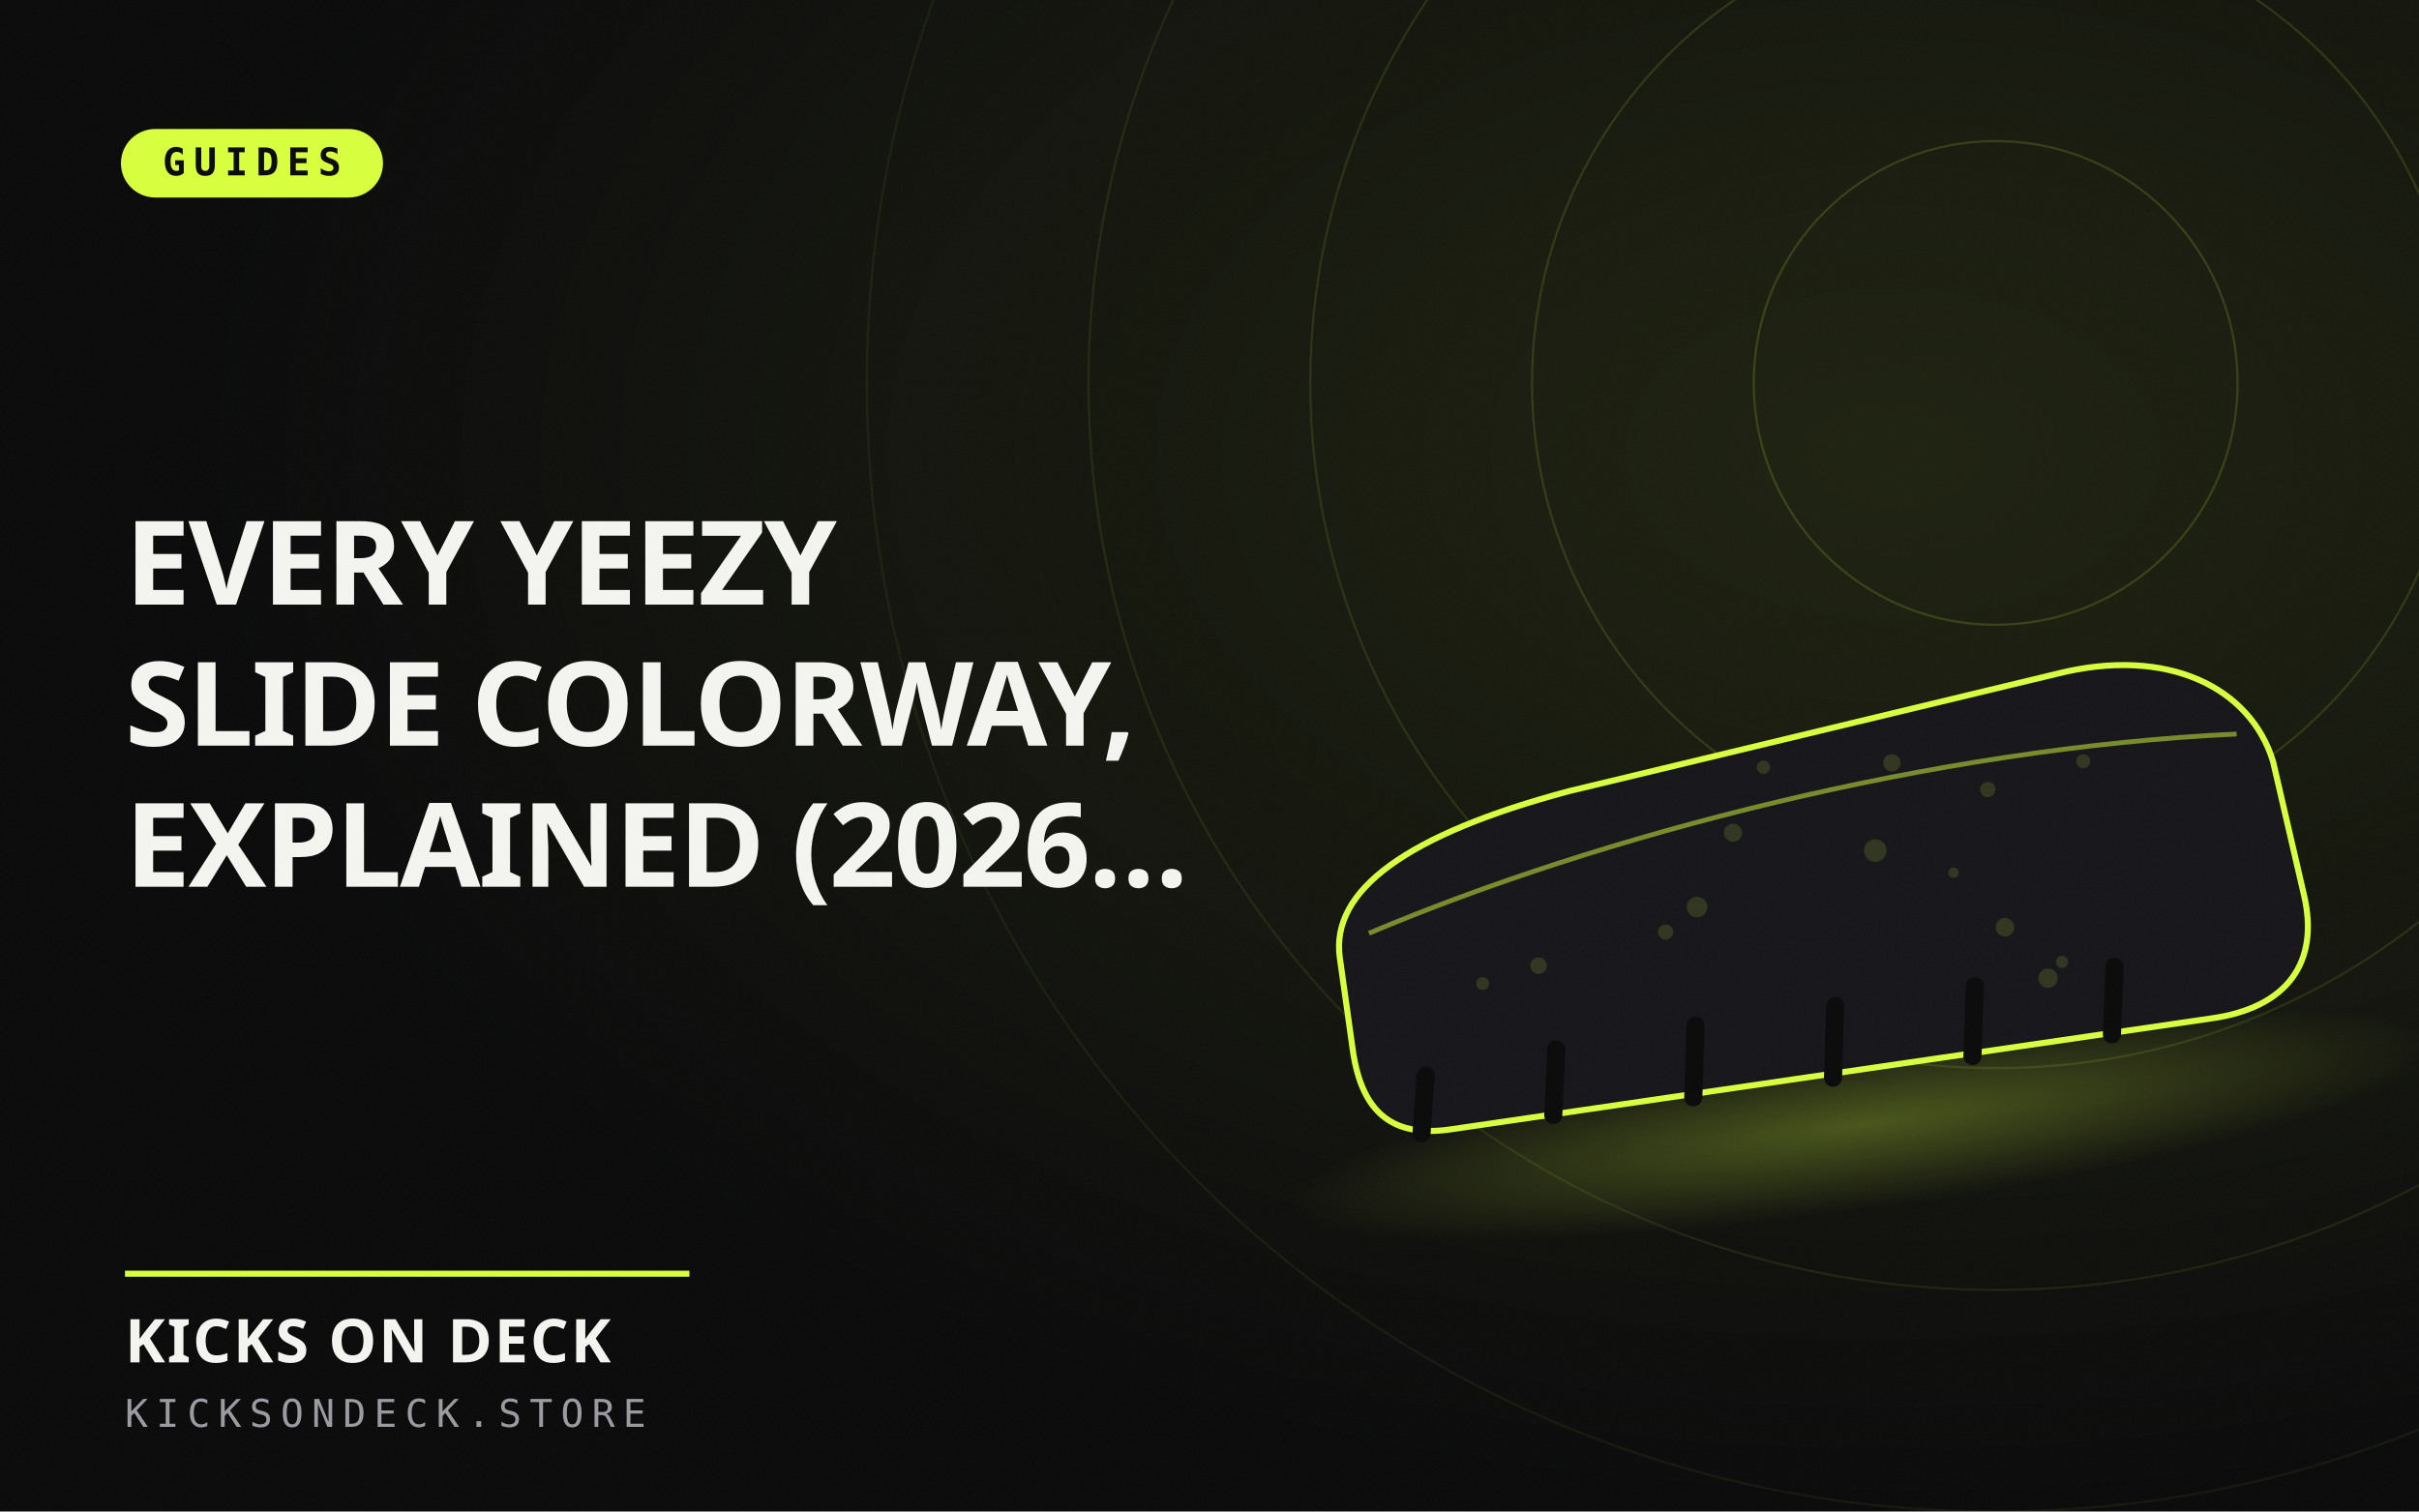
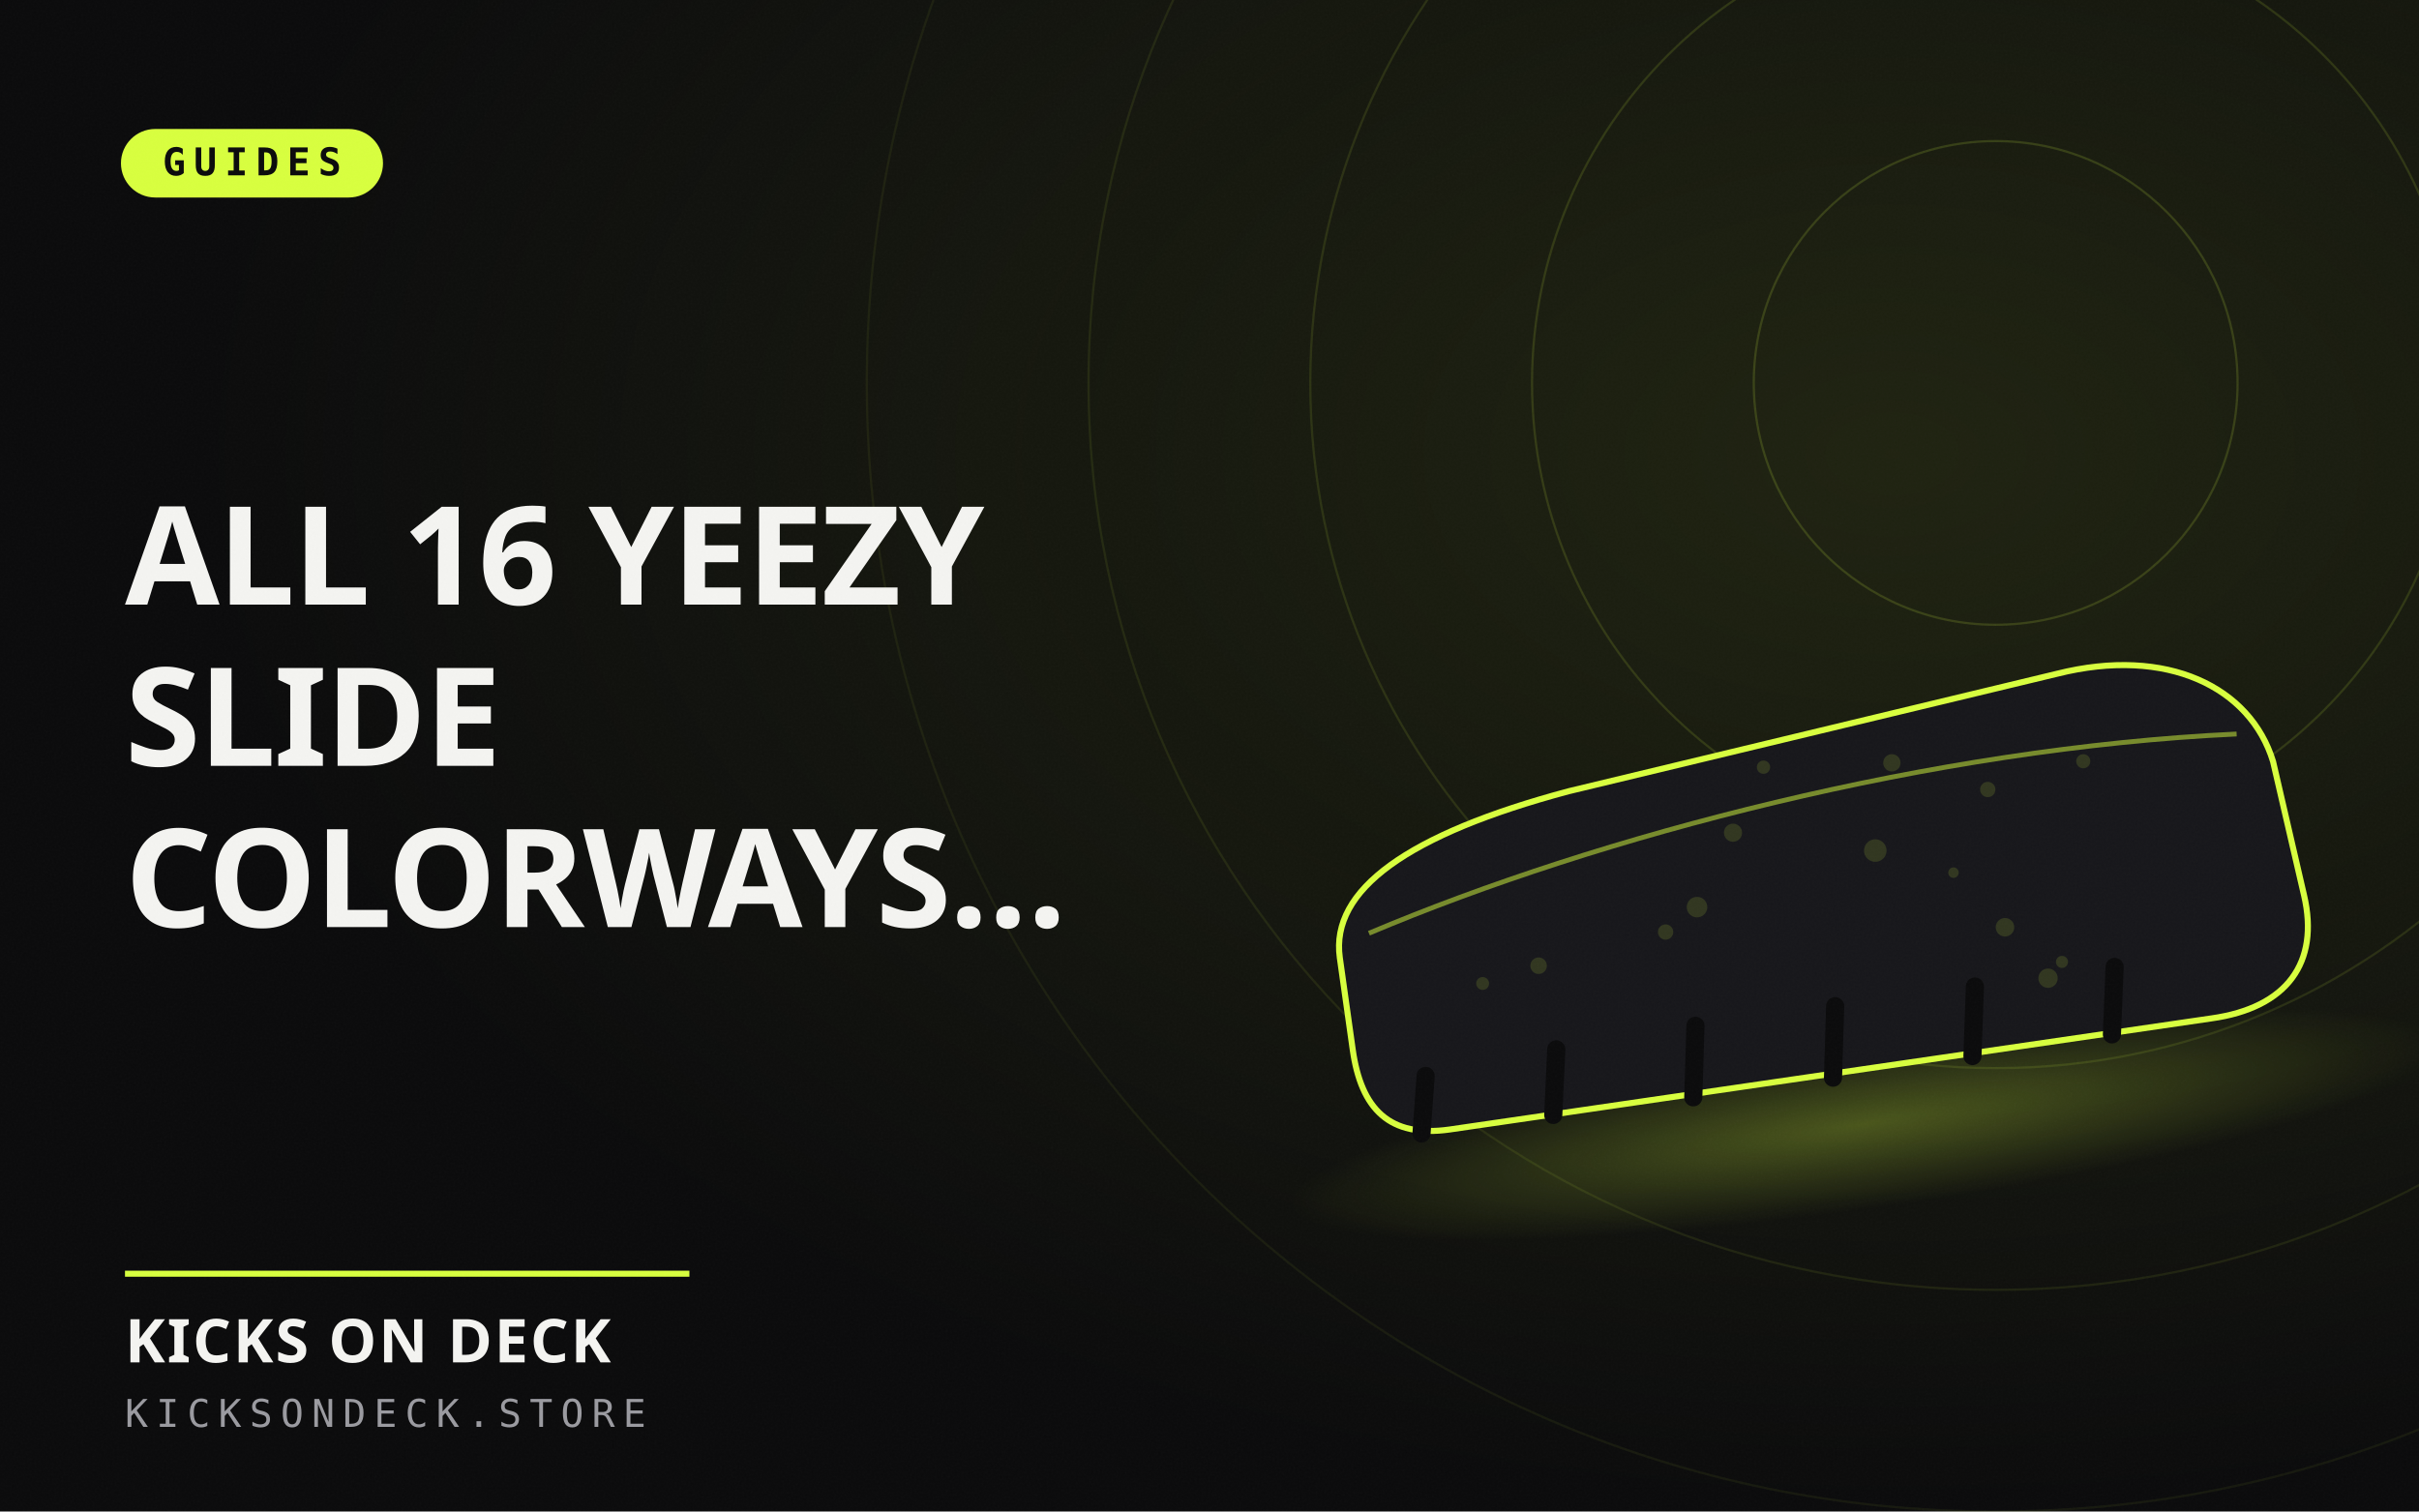
- <svg xmlns="http://www.w3.org/2000/svg" viewBox="0 0 1200 750" width="1200" height="750" role="img" aria-label="Every Yeezy Slide Colorway, Explained (2026 Guide)">
+ <svg xmlns="http://www.w3.org/2000/svg" viewBox="0 0 1200 750" width="1200" height="750" role="img" aria-label="All 16 Yeezy Slide Colorways, Ranked (2026 Guide)">
  <defs>
    <filter id="grain">
      <feTurbulence type="fractalNoise" baseFrequency="0.9" numOctaves="2" stitchTiles="stitch" />
      <feColorMatrix type="saturate" values="0" />
      <feComponentTransfer>
        <feFuncA type="linear" slope="0.05" />
      </feComponentTransfer>
    </filter>
    <radialGradient id="floor" cx="50%" cy="50%" r="50%">
      <stop offset="0%" stop-color="#d8ff3e" stop-opacity="0.28" />
      <stop offset="100%" stop-color="#d8ff3e" stop-opacity="0" />
    </radialGradient>
    <radialGradient id="wash" cx="78%" cy="30%" r="70%">
      <stop offset="0%" stop-color="#d8ff3e" stop-opacity="0.10" />
      <stop offset="100%" stop-color="#d8ff3e" stop-opacity="0" />
    </radialGradient>
    <clipPath id="shoeclip">
      <path d="M24,150 C24,116 66,94 148,84 L396,60 C452,54 490,80 496,118 L502,186 C505,220 486,240 448,240 L66,242 C36,242 24,226 24,196 Z" />
    </clipPath>
  </defs>
  <rect width="1200" height="750" fill="#0a0a0b" />
  <rect width="1200" height="750" fill="url(#wash)" />
  <circle cx="990" cy="190" r="120" fill="none" stroke="#d8ff3e" stroke-width="1.1" opacity="0.160" />
  <circle cx="990" cy="190" r="230" fill="none" stroke="#d8ff3e" stroke-width="1.1" opacity="0.135" />
  <circle cx="990" cy="190" r="340" fill="none" stroke="#d8ff3e" stroke-width="1.1" opacity="0.110" />
  <circle cx="990" cy="190" r="450" fill="none" stroke="#d8ff3e" stroke-width="1.1" opacity="0.085" />
  <circle cx="990" cy="190" r="560" fill="none" stroke="#d8ff3e" stroke-width="1.1" opacity="0.060" />
  <g transform="translate(620,330) rotate(-8)">
    <ellipse cx="270" cy="268" rx="290" ry="42" fill="url(#floor)" />
    <path d="M24,150 C24,116 66,94 148,84 L396,60 C452,54 490,80 496,118 L502,186 C505,220 486,240 448,240 L66,242 C36,242 24,226 24,196 Z" fill="#16161a" stroke="#d8ff3e" stroke-width="3" />
    <g clip-path="url(#shoeclip)">
      <circle cx="402.784" cy="104.795" r="3.5" fill="#d8ff3e" opacity="0.14" />
      <circle cx="92.391" cy="172.527" r="3.2" fill="#d8ff3e" opacity="0.14" />
      <circle cx="370.505" cy="208.969" r="4.8" fill="#d8ff3e" opacity="0.14" />
      <circle cx="245.293" cy="85.638" r="3.3" fill="#d8ff3e" opacity="0.14" />
      <circle cx="294.446" cy="134.33" r="5.6" fill="#d8ff3e" opacity="0.14" />
      <circle cx="308.655" cy="92.368" r="4.3" fill="#d8ff3e" opacity="0.14" />
      <circle cx="352.867" cy="180.965" r="4.6" fill="#d8ff3e" opacity="0.14" />
      <circle cx="185.81" cy="159.877" r="3.8" fill="#d8ff3e" opacity="0.14" />
      <circle cx="378.477" cy="201.928" r="3.0" fill="#d8ff3e" opacity="0.14" />
      <circle cx="225.787" cy="115.735" r="4.5" fill="#d8ff3e" opacity="0.14" />
      <circle cx="121.101" cy="167.663" r="4.1" fill="#d8ff3e" opacity="0.14" />
      <circle cx="331.345" cy="150.578" r="2.6" fill="#d8ff3e" opacity="0.14" />
      <circle cx="202.975" cy="149.811" r="5.1" fill="#d8ff3e" opacity="0.14" />
      <circle cx="353.914" cy="112.089" r="3.8" fill="#d8ff3e" opacity="0.14" />
    </g>
    <path d="M52,242 L58,214 M118,242 L124,210 M188,243 L194,208 M258,243 L264,208 M328,242 L334,208 M398,241 L404,208" stroke="#0a0a0b" stroke-width="9" stroke-linecap="round" />
    <path d="M40,140 C160,108 330,88 480,102" fill="none" stroke="#d8ff3e" stroke-width="2.4" opacity="0.5" />
  </g>
  <g font-family="ui-monospace, monospace">
    <rect x="60" y="64" rx="17" height="34" width="130" fill="#d8ff3e" />
    <text x="125" y="87" fill="#0a0a0b" font-size="19" letter-spacing="4" font-weight="700" text-anchor="middle">GUIDES</text>
  </g>
  <g font-family="system-ui, sans-serif" font-weight="800" fill="#f4f4f1" letter-spacing="-1">
-     <text x="62" y="300" font-size="58">EVERY YEEZY</text>
-     <text x="62" y="370" font-size="58">SLIDE COLORWAY,</text>
-     <text x="62" y="440" font-size="58">EXPLAINED (2026…</text>
+     <text x="62" y="300" font-size="68">ALL 16 YEEZY</text>
+     <text x="62" y="380" font-size="68">SLIDE</text>
+     <text x="62" y="460" font-size="68">COLORWAYS…</text>
  </g>
  <line x1="62" y1="632" x2="342" y2="632" stroke="#d8ff3e" stroke-width="3" />
  <g font-family="ui-monospace, monospace">
    <text x="62" y="676" fill="#f4f4f1" font-size="30" font-weight="800" letter-spacing="1" font-family="system-ui, sans-serif">KICKS ON DECK</text>
    <text x="62" y="708" fill="#9a9aa0" font-size="19" letter-spacing="4">KICKSONDECK.STORE</text>
  </g>
  <rect width="1200" height="750" filter="url(#grain)" opacity="0.55" />
</svg>
